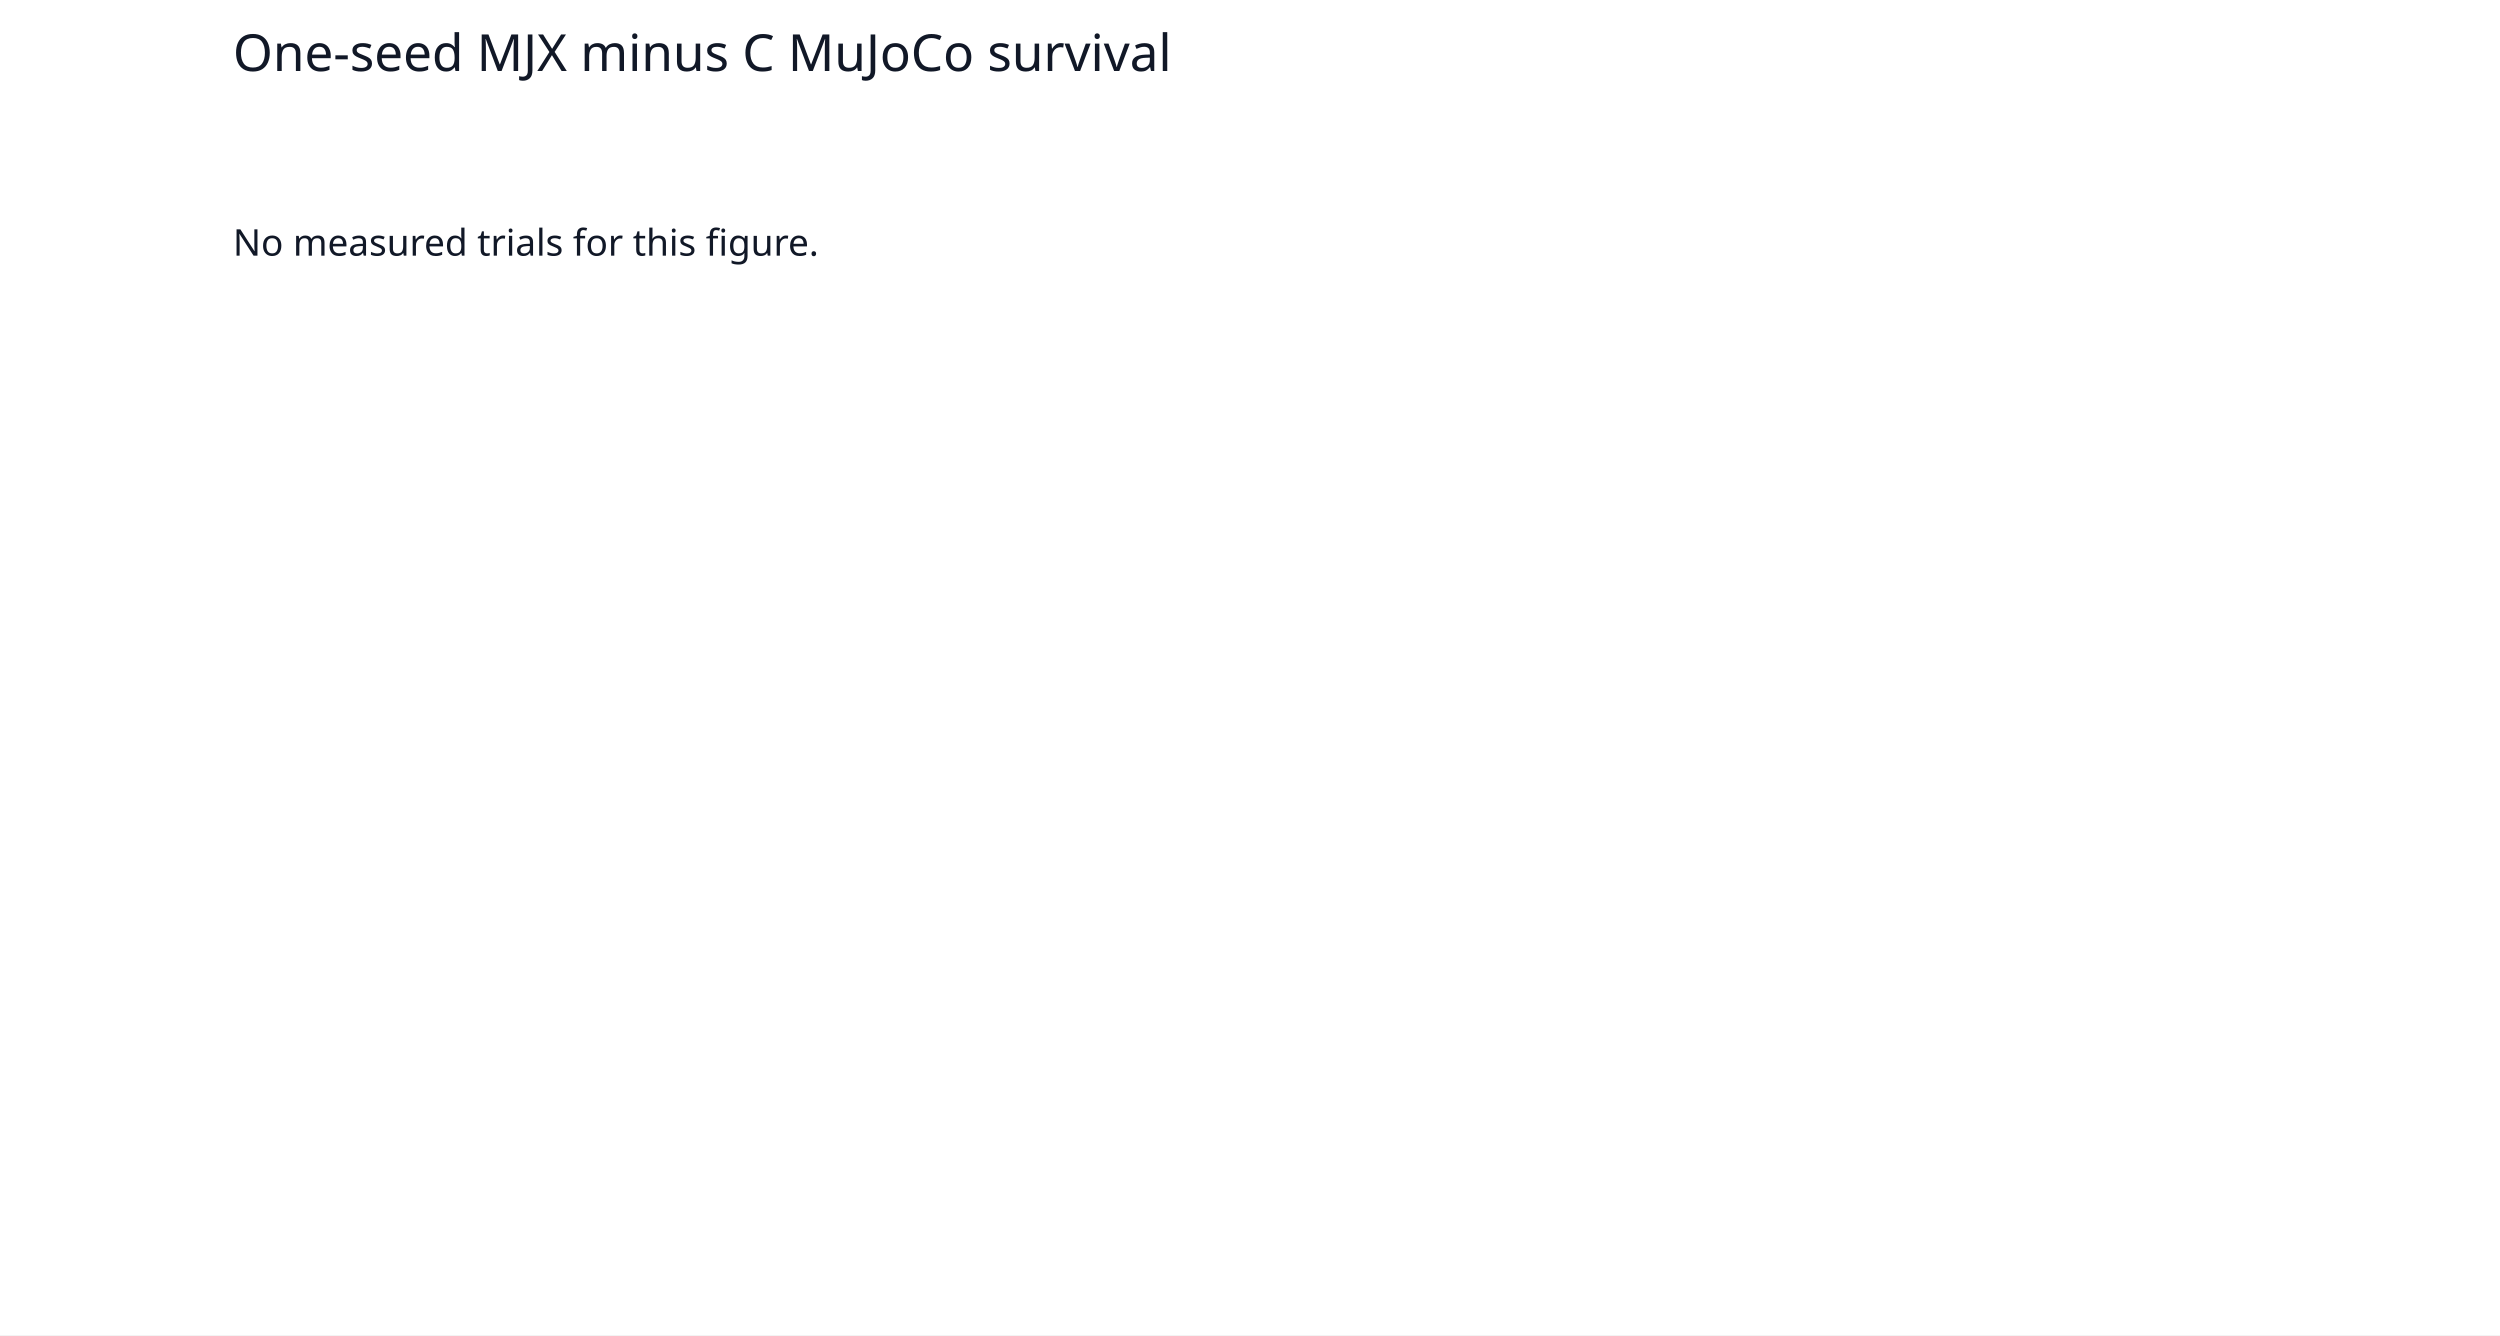
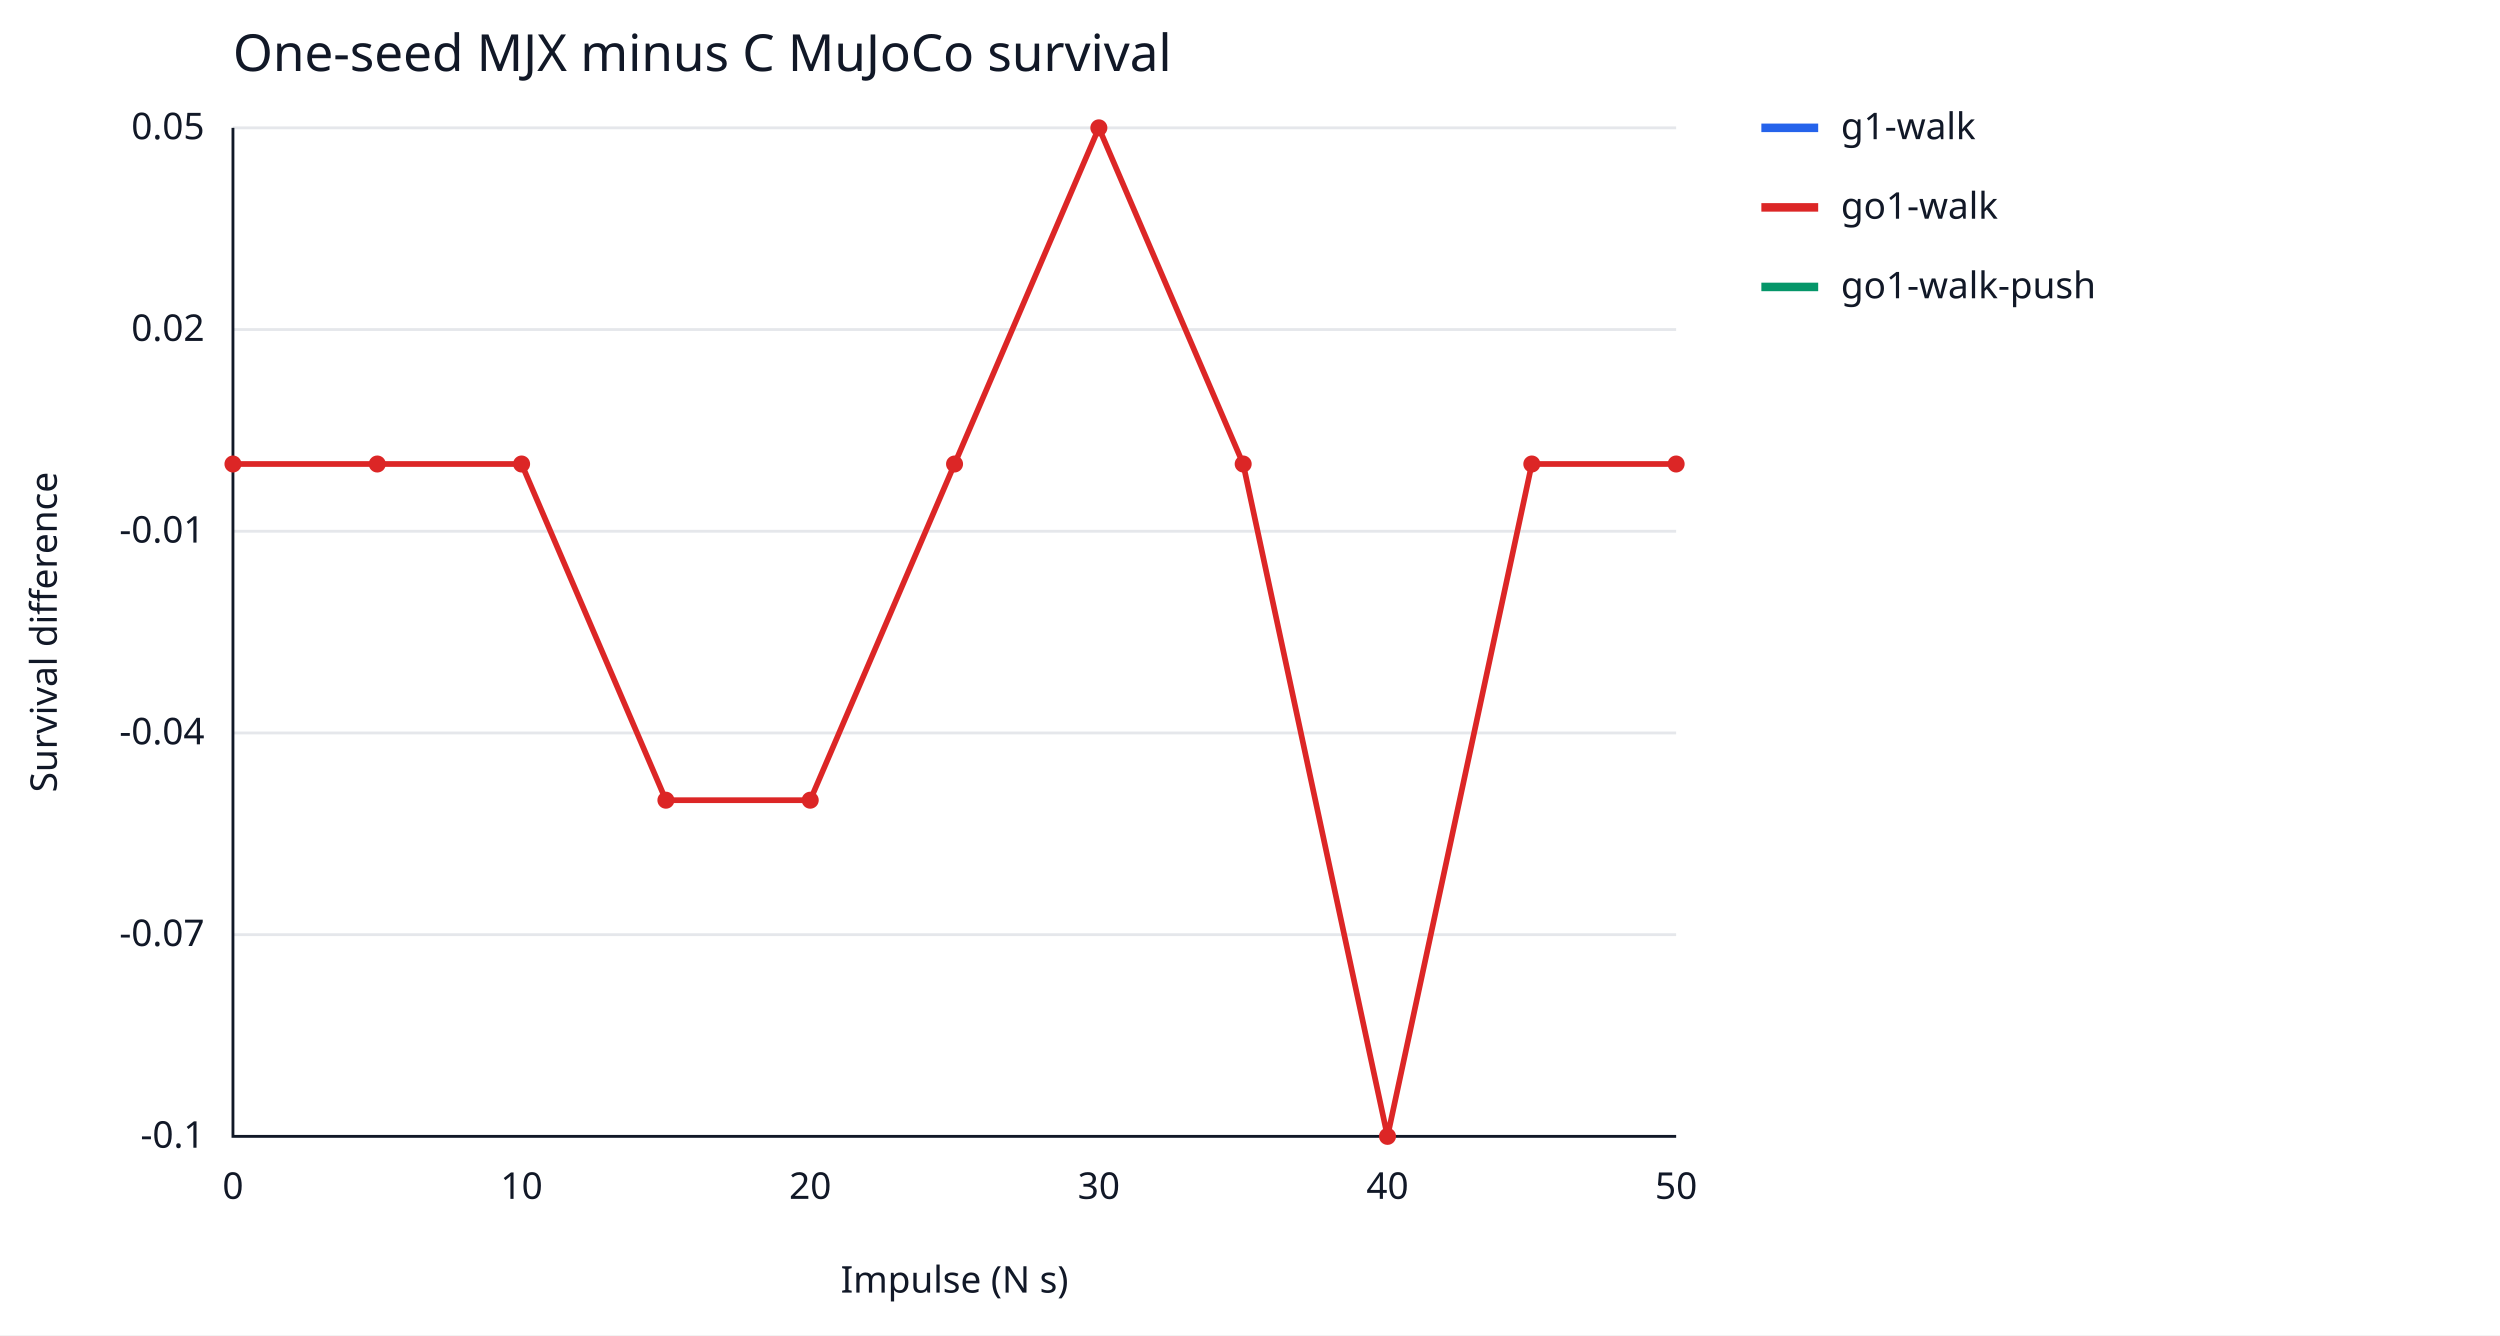
<svg xmlns="http://www.w3.org/2000/svg" width="880" height="470" viewBox="0 0 880 470">
  <rect width="100%" height="100%" fill="white" />
  <g font-family="sans-serif" font-size="13" fill="#111827">
    <text x="82" y="25" font-size="18">One-seed MJX minus C MuJoCo survival</text>
-     <text x="82" y="90">No measured trials for this figure.</text>
+     <path d="M 82 400.00 H 590" stroke="#e5e7eb" />
+     <text x="72" y="404.00" text-anchor="end">-0.1</text>
+     <text x="82.00" y="422" text-anchor="middle">0</text>
+     <path d="M 82 329.00 H 590" stroke="#e5e7eb" />
+     <text x="72" y="333.00" text-anchor="end">-0.07</text>
+     <text x="183.60" y="422" text-anchor="middle">10</text>
+     <path d="M 82 258.00 H 590" stroke="#e5e7eb" />
+     <text x="72" y="262.00" text-anchor="end">-0.04</text>
+     <text x="285.20" y="422" text-anchor="middle">20</text>
+     <path d="M 82 187.00 H 590" stroke="#e5e7eb" />
+     <text x="72" y="191.00" text-anchor="end">-0.01</text>
+     <text x="386.80" y="422" text-anchor="middle">30</text>
+     <path d="M 82 116.00 H 590" stroke="#e5e7eb" />
+     <text x="72" y="120.00" text-anchor="end">0.02</text>
+     <text x="488.40" y="422" text-anchor="middle">40</text>
+     <path d="M 82 45.00 H 590" stroke="#e5e7eb" />
+     <text x="72" y="49.00" text-anchor="end">0.05</text>
+     <text x="590.00" y="422" text-anchor="middle">50</text>
+     <path d="M 82 45 V 400 H 590" fill="none" stroke="#111827" />
+     <path d="M 620 45 H 640" stroke="#2563eb" stroke-width="3" />
+     <text x="648" y="49">g1-walk</text>
+     <polyline points="82.00,163.33 132.80,163.33 183.60,163.33 234.40,281.67 285.20,281.67 336.00,163.33 386.80,45.00 437.60,163.33 488.40,400.00 539.20,163.33 590.00,163.33" fill="none" stroke="#dc2626" stroke-width="2" />
+     <circle cx="82.00" cy="163.33" r="3" fill="#dc2626" />
+     <circle cx="132.80" cy="163.33" r="3" fill="#dc2626" />
+     <circle cx="183.60" cy="163.33" r="3" fill="#dc2626" />
+     <circle cx="234.40" cy="281.67" r="3" fill="#dc2626" />
+     <circle cx="285.20" cy="281.67" r="3" fill="#dc2626" />
+     <circle cx="336.00" cy="163.33" r="3" fill="#dc2626" />
+     <circle cx="386.80" cy="45.00" r="3" fill="#dc2626" />
+     <circle cx="437.60" cy="163.33" r="3" fill="#dc2626" />
+     <circle cx="488.40" cy="400.00" r="3" fill="#dc2626" />
+     <circle cx="539.20" cy="163.33" r="3" fill="#dc2626" />
+     <circle cx="590.00" cy="163.33" r="3" fill="#dc2626" />
+     <path d="M 620 73 H 640" stroke="#dc2626" stroke-width="3" />
+     <text x="648" y="77">go1-walk</text>
+     <path d="M 620 101 H 640" stroke="#059669" stroke-width="3" />
+     <text x="648" y="105">go1-walk-push</text>
+     <text x="336.0" y="455" text-anchor="middle">Impulse (N s)</text>
+     <text transform="translate(20 222.5) rotate(-90)" text-anchor="middle">Survival difference</text>
  </g>
</svg>
